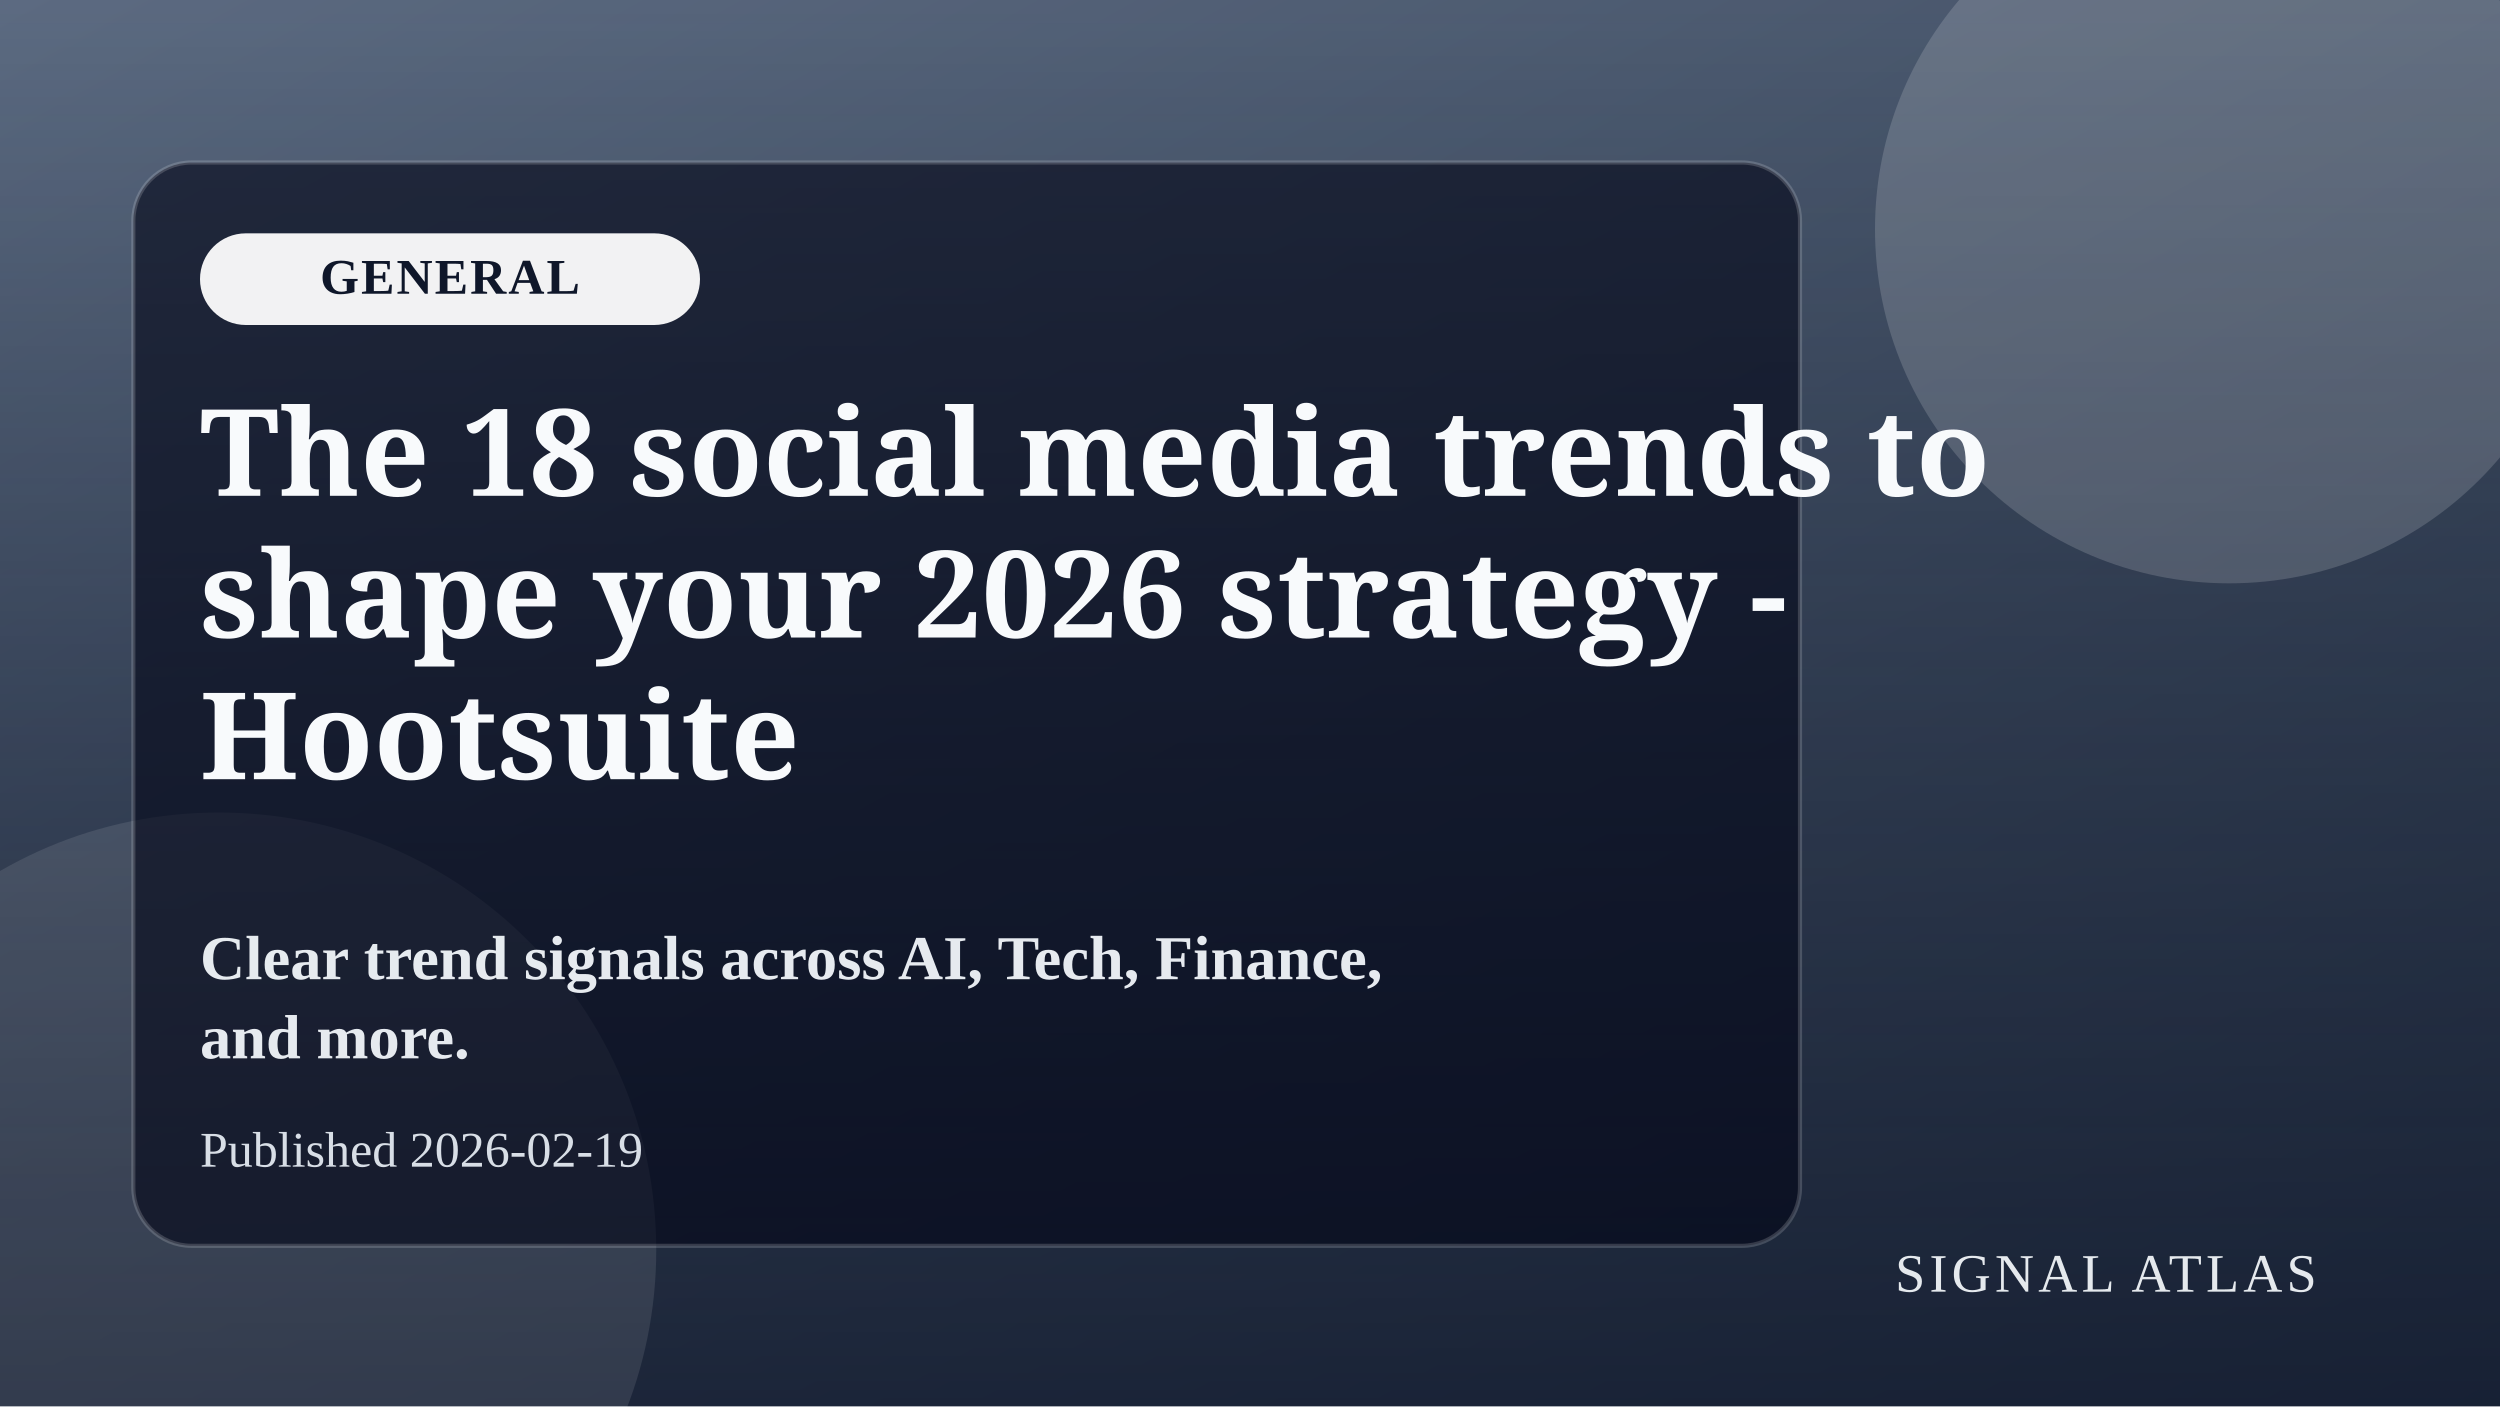
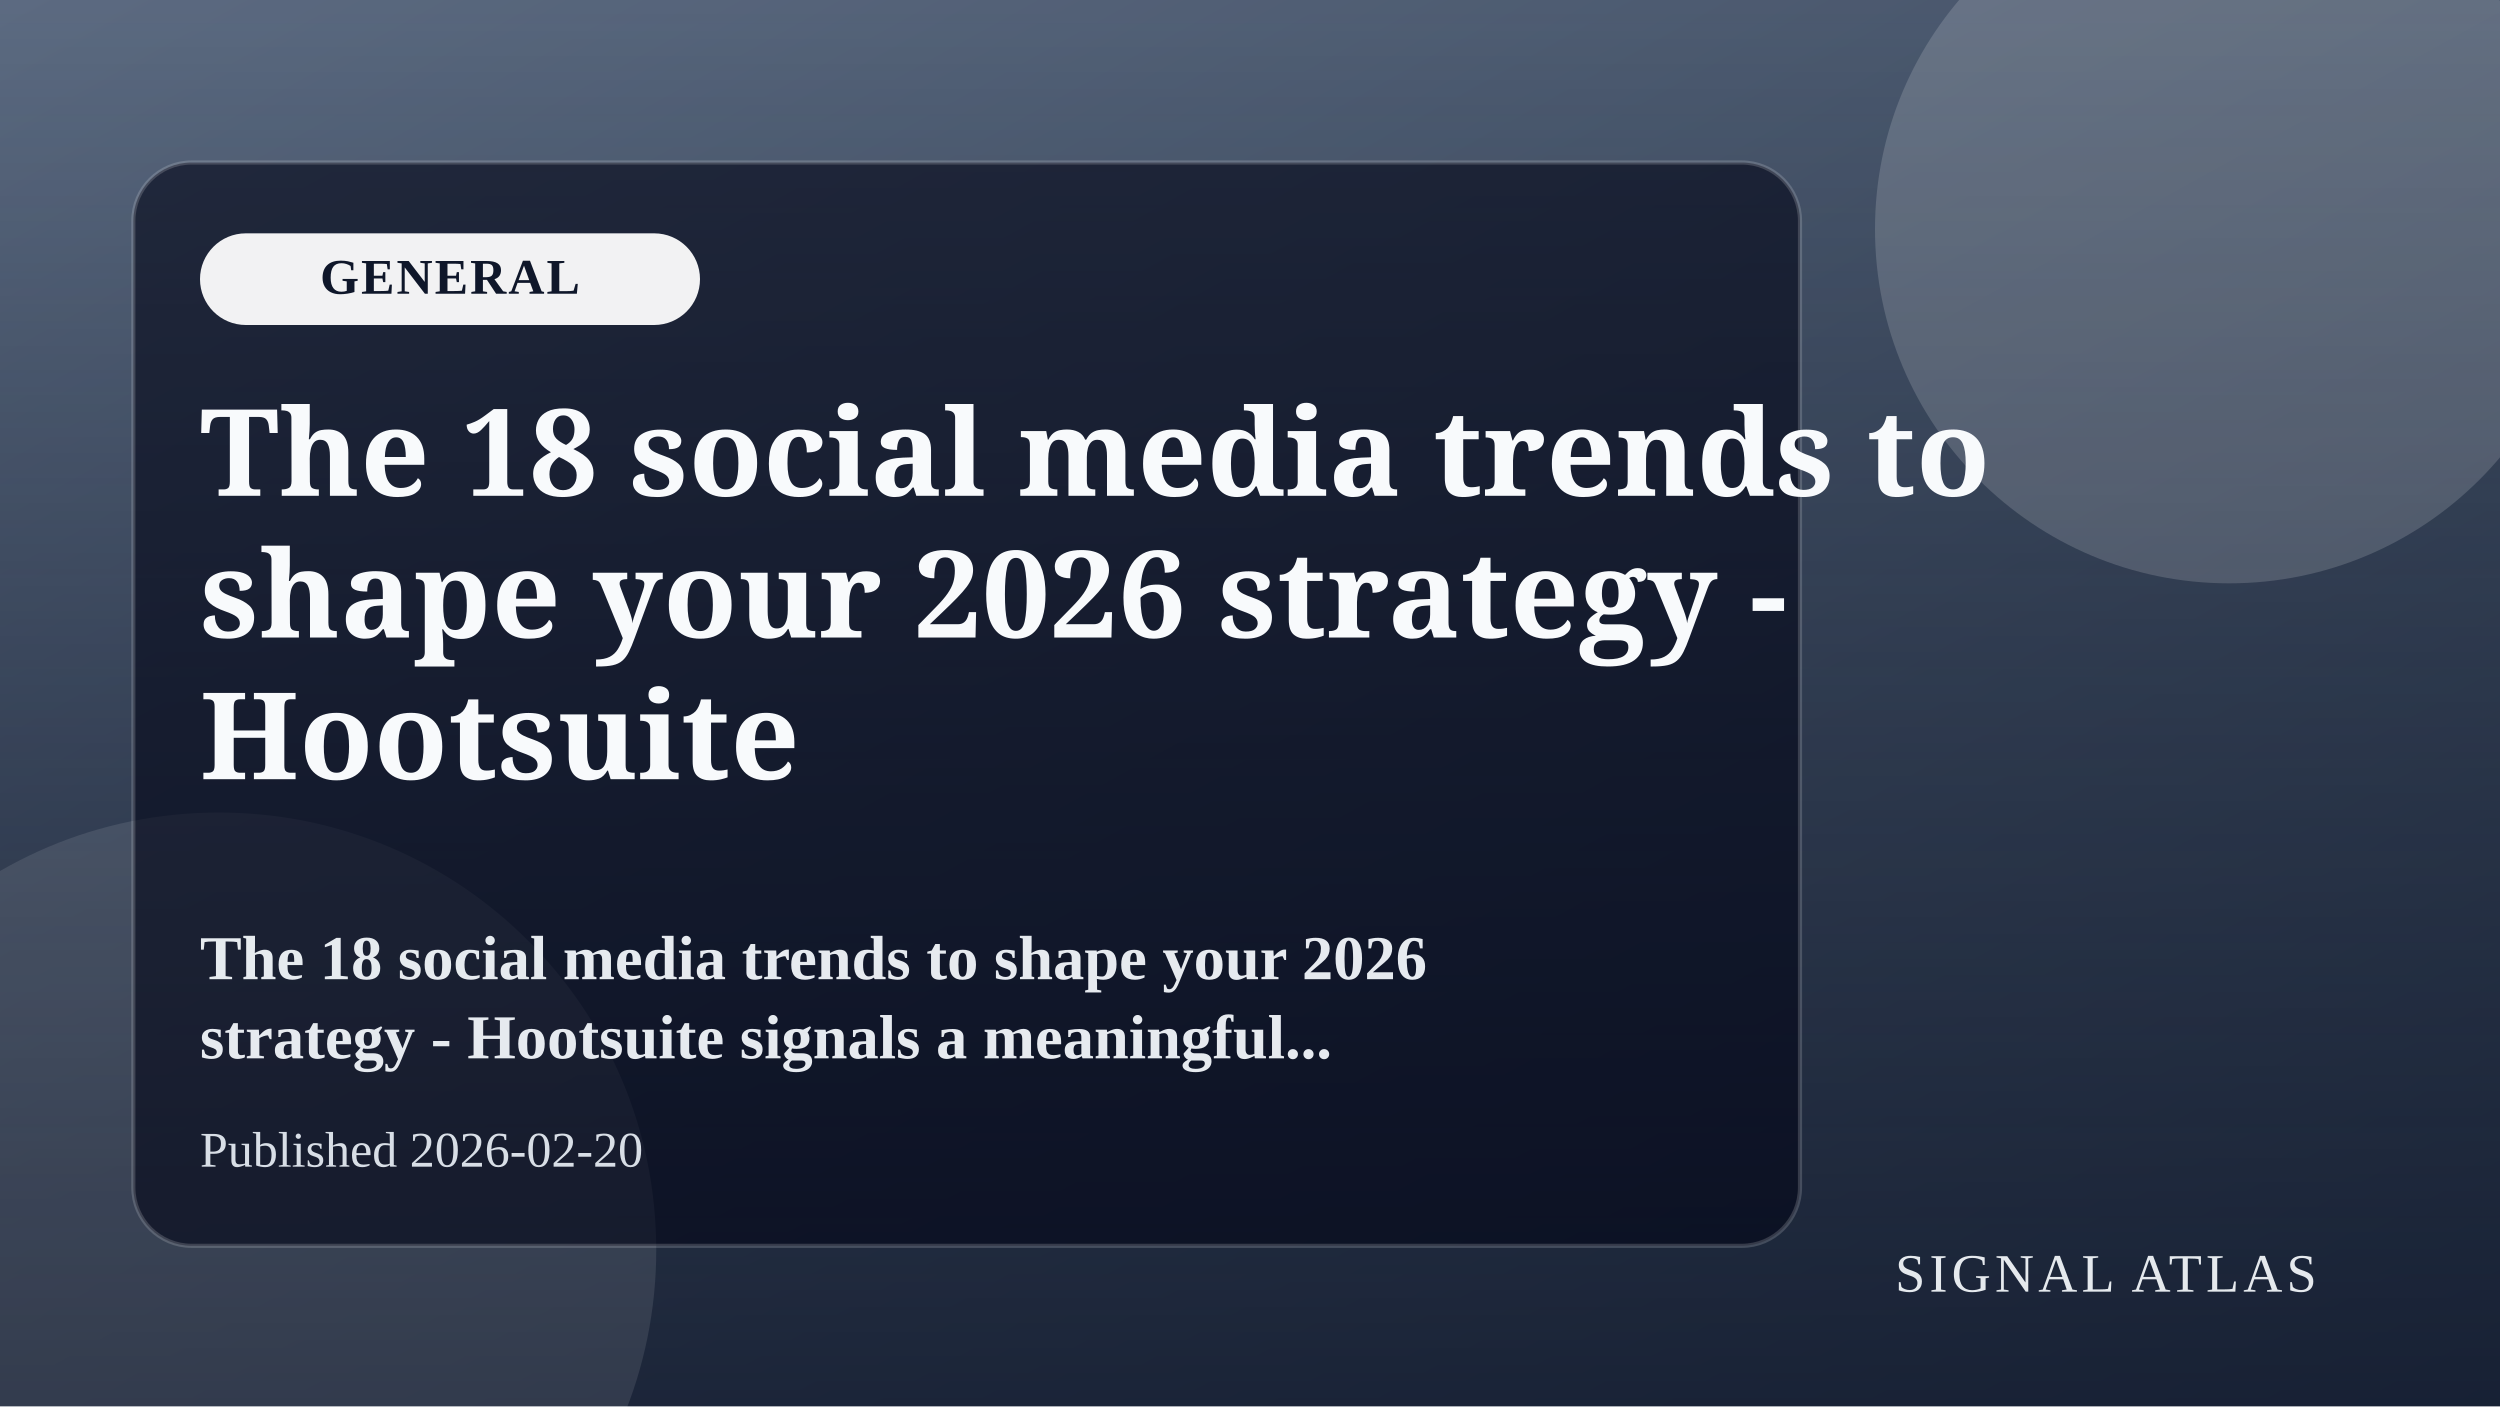
<svg xmlns="http://www.w3.org/2000/svg" viewBox="0 0 1200 675" role="img" aria-label="The 18 social media trends to shape your 2026 strategy - Hootsuite">
  <defs>
    <linearGradient id="g" x1="0" y1="0" x2="1" y2="1">
      <stop offset="0%" stop-color="#64748b" />
      <stop offset="100%" stop-color="#334155" />
    </linearGradient>
    <linearGradient id="mask" x1="0" y1="0" x2="0" y2="1">
      <stop offset="0%" stop-color="rgba(15,23,42,.1)" />
      <stop offset="100%" stop-color="rgba(15,23,42,.76)" />
    </linearGradient>
  </defs>
  <rect width="1200" height="675" fill="url(#g)" />
  <rect width="1200" height="675" fill="url(#mask)" />
  <circle cx="1070" cy="110" r="170" fill="rgba(255,255,255,.16)" />
  <circle cx="105" cy="600" r="210" fill="rgba(255,255,255,.1)" />
  <rect x="64" y="78" width="800" height="520" rx="28" fill="rgba(2,6,23,.62)" stroke="rgba(255,255,255,.17)" stroke-width="2" />
  <rect x="96" y="112" width="240" height="44" rx="22" fill="rgba(255,255,255,.94)" />
  <text x="216" y="141" text-anchor="middle" fill="#0f172a" font-family="Source Sans 3,Segoe UI,sans-serif" font-size="24" font-weight="700" letter-spacing="1">GENERAL</text>
  <text x="96" y="238" fill="#f8fafc" font-family="Newsreader,Georgia,serif" font-size="58" font-weight="700" letter-spacing=".2">
    <tspan x="96" y="238">The 18 social media trends to</tspan>
    <tspan x="96" y="306">shape your 2026 strategy -</tspan>
    <tspan x="96" y="374">Hootsuite</tspan>
  </text>
  <text x="96" y="470" fill="rgba(241,245,249,.95)" font-family="Source Sans 3,Segoe UI,sans-serif" font-size="30" font-weight="600">
-     <tspan x="96" y="470">Clear trend signals across AI, Tech, Finance,</tspan>
-     <tspan x="96" y="508">and more.</tspan>
+     <tspan x="96" y="470">The 18 social media trends to shape your 2026</tspan>
+     <tspan x="96" y="508">strategy - Hootsuite signals a meaningful...</tspan>
  </text>
-   <text x="96" y="560" fill="rgba(226,232,240,.95)" font-family="Source Sans 3,Segoe UI,sans-serif" font-size="24">Published 2026-02-19</text>
+   <text x="96" y="560" fill="rgba(226,232,240,.95)" font-family="Source Sans 3,Segoe UI,sans-serif" font-size="24">Published 2026-02-20</text>
  <text x="1112" y="620" text-anchor="end" fill="rgba(241,245,249,.94)" font-family="Source Sans 3,Segoe UI,sans-serif" font-size="26" letter-spacing="2">SIGNAL ATLAS</text>
</svg>
